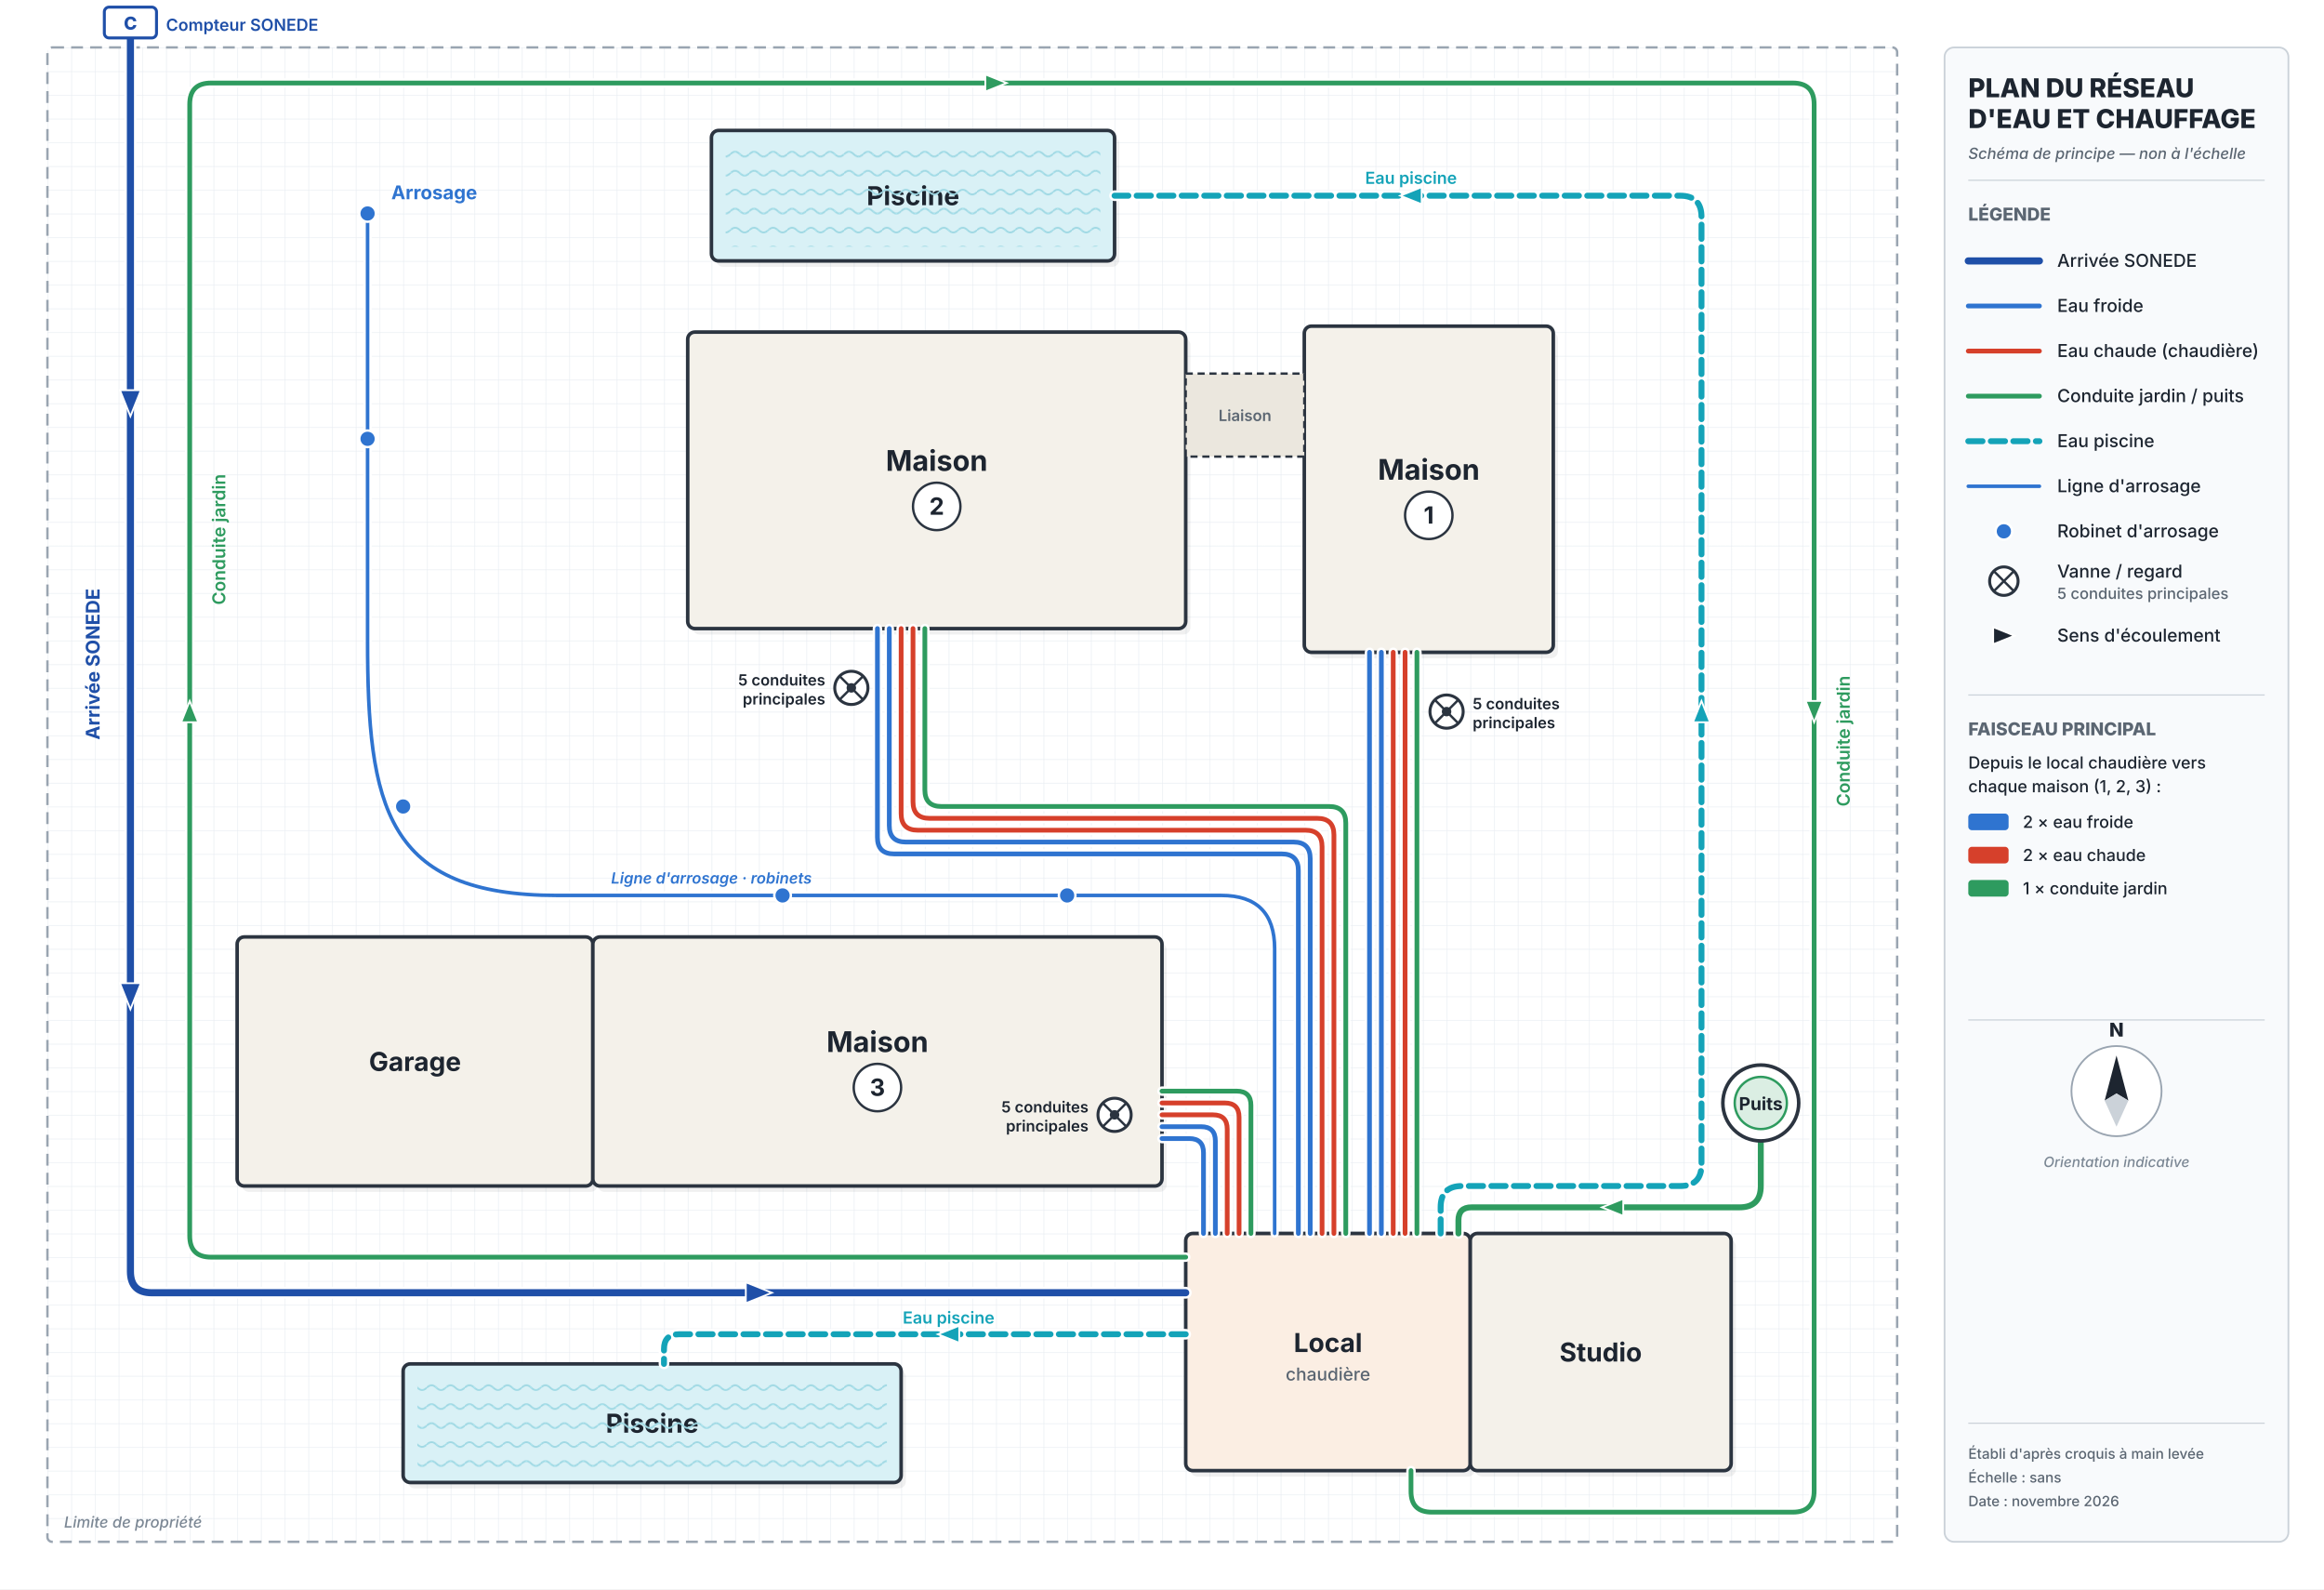
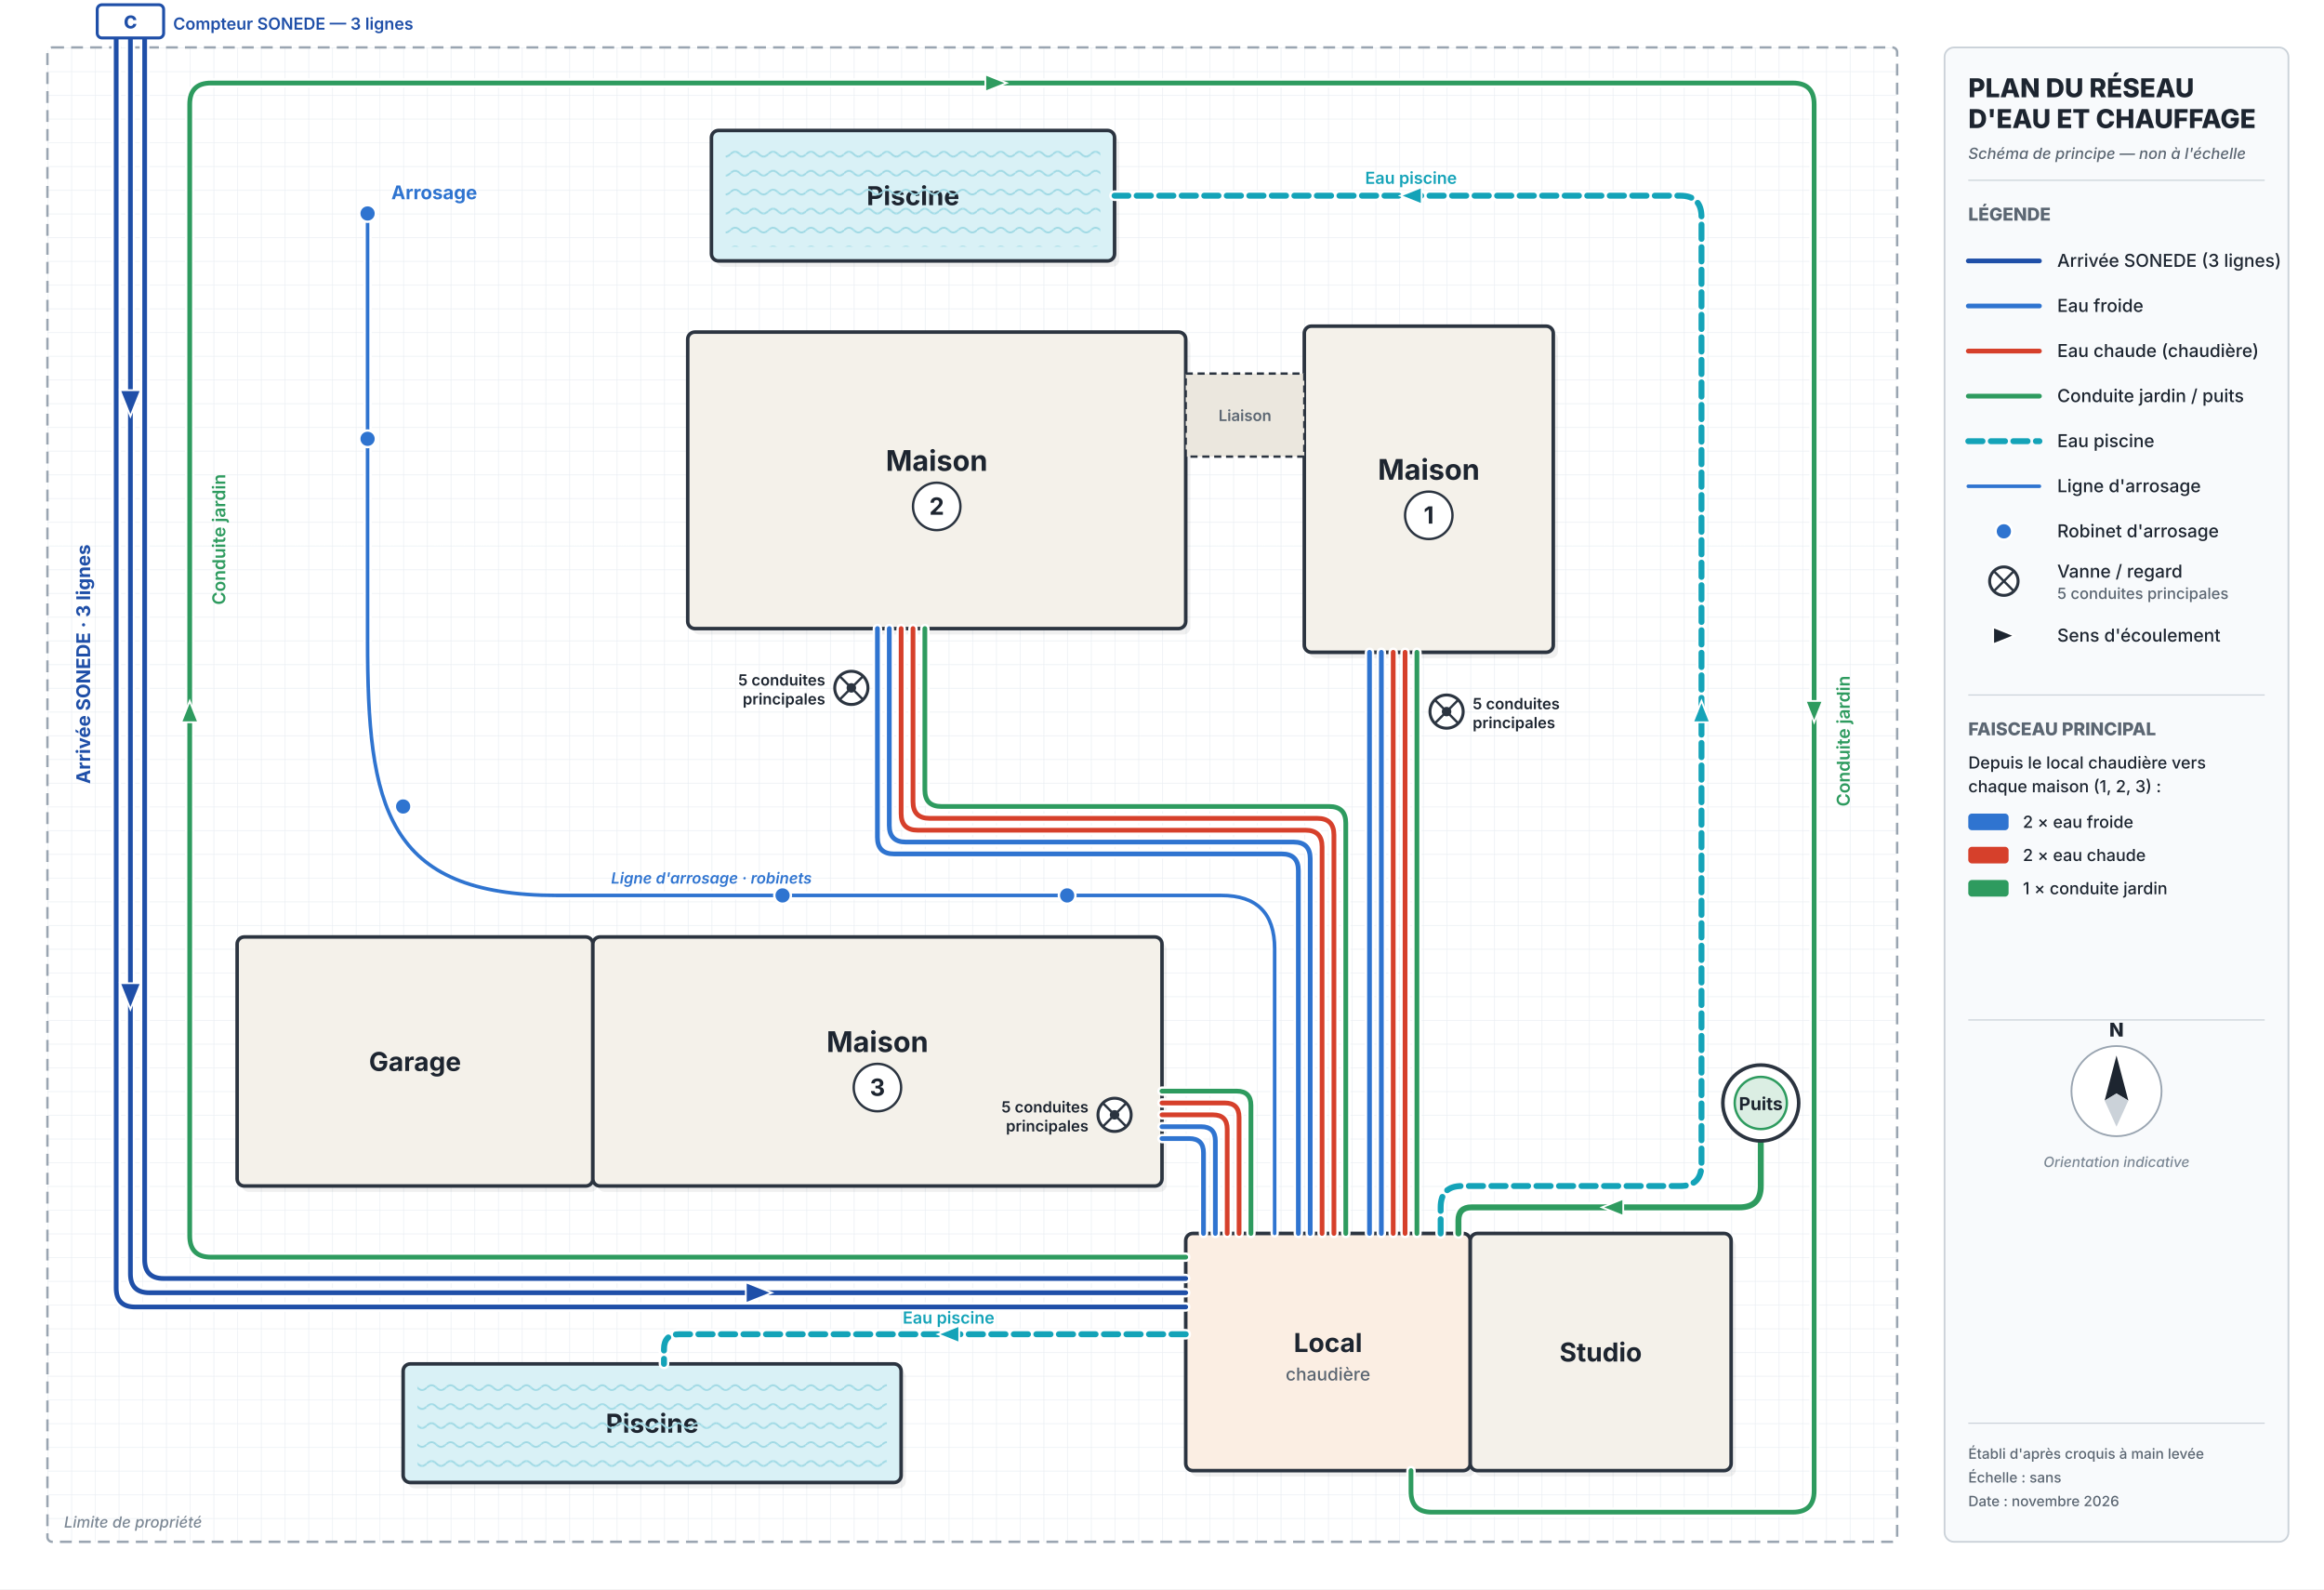
<svg xmlns="http://www.w3.org/2000/svg" viewBox="0 0 1960 1340" width="1960" height="1340" font-family="Inter, Segoe UI, Helvetica, Arial, sans-serif">
  <rect width="1960" height="1340" fill="#ffffff" />
  <defs>
    <pattern id="grid" width="20" height="20" patternUnits="userSpaceOnUse">
      <path d="M20 0H0V20" fill="none" stroke="#e9edf2" stroke-width="1" />
    </pattern>
    <pattern id="water" width="16" height="16" patternUnits="userSpaceOnUse">
      <path d="M0 10 Q4 6 8 10 T16 10" fill="none" stroke="#9fd8e3" stroke-width="1.5" />
    </pattern>
  </defs>
  <g transform="translate(40,40)">
    <rect x="0" y="0" width="1560" height="1260" fill="url(#grid)" stroke="#9aa5b1" stroke-width="2" stroke-dasharray="10 6" rx="4" />
    <text x="14" y="1248" font-size="13" font-weight="500" fill="#7b8794" text-anchor="start" font-style="italic">Limite de propriété</text>
    <rect x="564" y="75" width="340" height="110" rx="6" fill="#000" opacity=".06" />
    <rect x="560" y="70" width="340" height="110" rx="6" fill="#d9f1f6" stroke="#2b3440" stroke-width="3" />
    <text x="730.0" y="133.0" font-size="22" font-weight="700" fill="#1d2530" text-anchor="middle">Piscine</text>
    <rect x="572" y="82" width="316" height="86" rx="4" fill="url(#water)" />
    <rect x="544" y="245" width="420" height="250" rx="6" fill="#000" opacity=".06" />
    <rect x="540" y="240" width="420" height="250" rx="6" fill="#f4f1ea" stroke="#2b3440" stroke-width="3" />
    <circle cx="750.0" cy="387.0" r="20" fill="#fff" stroke="#2b3440" stroke-width="2" />
    <text x="750.0" y="394.0" font-size="20" font-weight="700" fill="#1d2530" text-anchor="middle">2</text>
    <text x="750.0" y="357.0" font-size="24" font-weight="700" fill="#1d2530" text-anchor="middle">Maison</text>
    <rect x="1064" y="240" width="210" height="275" rx="6" fill="#000" opacity=".06" />
    <rect x="1060" y="235" width="210" height="275" rx="6" fill="#f4f1ea" stroke="#2b3440" stroke-width="3" />
    <circle cx="1165.0" cy="394.5" r="20" fill="#fff" stroke="#2b3440" stroke-width="2" />
    <text x="1165.0" y="401.5" font-size="20" font-weight="700" fill="#1d2530" text-anchor="middle">1</text>
    <text x="1165.0" y="364.5" font-size="24" font-weight="700" fill="#1d2530" text-anchor="middle">Maison</text>
    <rect x="960" y="275" width="100" height="70" fill="#ebe7de" stroke="#2b3440" stroke-width="2" stroke-dasharray="6 4" />
    <text x="1010" y="315" font-size="13" font-weight="600" fill="#5b6672" text-anchor="middle">Liaison</text>
    <rect x="164" y="755" width="300" height="210" rx="6" fill="#000" opacity=".06" />
    <rect x="160" y="750" width="300" height="210" rx="6" fill="#f4f1ea" stroke="#2b3440" stroke-width="3" />
    <text x="310.0" y="863.0" font-size="22" font-weight="700" fill="#1d2530" text-anchor="middle">Garage</text>
    <rect x="464" y="755" width="480" height="210" rx="6" fill="#000" opacity=".06" />
    <rect x="460" y="750" width="480" height="210" rx="6" fill="#f4f1ea" stroke="#2b3440" stroke-width="3" />
    <circle cx="700.0" cy="877.0" r="20" fill="#fff" stroke="#2b3440" stroke-width="2" />
    <text x="700.0" y="884.0" font-size="20" font-weight="700" fill="#1d2530" text-anchor="middle">3</text>
    <text x="700.0" y="847.0" font-size="24" font-weight="700" fill="#1d2530" text-anchor="middle">Maison</text>
    <rect x="304" y="1115" width="420" height="100" rx="6" fill="#000" opacity=".06" />
    <rect x="300" y="1110" width="420" height="100" rx="6" fill="#d9f1f6" stroke="#2b3440" stroke-width="3" />
    <text x="510.0" y="1168.0" font-size="22" font-weight="700" fill="#1d2530" text-anchor="middle">Piscine</text>
    <rect x="312" y="1122" width="396" height="76" rx="4" fill="url(#water)" />
    <rect x="964" y="1005" width="240" height="200" rx="6" fill="#000" opacity=".06" />
    <rect x="960" y="1000" width="240" height="200" rx="6" fill="#fbeee3" stroke="#2b3440" stroke-width="3" />
    <text x="1080.0" y="1100.0" font-size="22" font-weight="700" fill="#1d2530" text-anchor="middle">Local</text>
    <text x="1080.0" y="1124.0" font-size="15" font-weight="500" fill="#5b6672" text-anchor="middle">chaudière</text>
    <rect x="1204" y="1005" width="220" height="200" rx="6" fill="#000" opacity=".06" />
    <rect x="1200" y="1000" width="220" height="200" rx="6" fill="#f4f1ea" stroke="#2b3440" stroke-width="3" />
    <text x="1310.0" y="1108.0" font-size="22" font-weight="700" fill="#1d2530" text-anchor="middle">Studio</text>
    <path d="M960,1020 L138.0,1020.0 Q120,1020 120.0,1002.0 L120.0,48.0 Q120,30 138.0,30.0 L1472.0,30.0 Q1490,30 1490.0,48.0 L1490.0,1217.0 Q1490,1235 1472.0,1235.0 L1167.5,1235.0 Q1150,1235 1150.0,1217.5 L1150,1200" fill="none" stroke="#fff" stroke-width="8" stroke-linejoin="round" stroke-linecap="round" />
    <path d="M960,1020 L138.0,1020.0 Q120,1020 120.0,1002.0 L120.0,48.0 Q120,30 138.0,30.0 L1472.0,30.0 Q1490,30 1490.0,48.0 L1490.0,1217.0 Q1490,1235 1472.0,1235.0 L1167.5,1235.0 Q1150,1235 1150.0,1217.5 L1150,1200" fill="none" stroke="#2e9b5f" stroke-width="4" stroke-linejoin="round" stroke-linecap="round" />
    <polygon points="120.0,551.0 112.8,569.0 127.2,569.0" fill="#2e9b5f" stroke="#fff" stroke-width="1.5" />
    <polygon points="809.0,30.0 791.0,22.8 791.0,37.2" fill="#2e9b5f" stroke="#fff" stroke-width="1.5" />
    <polygon points="1490.0,569.0 1482.8,551.0 1497.2,551.0" fill="#2e9b5f" stroke="#fff" stroke-width="1.5" />
    <text x="150" y="470" font-size="15" font-weight="600" fill="#2e9b5f" text-anchor="start" transform="rotate(-90 150 470)">Conduite jardin</text>
    <text x="1520" y="640" font-size="15" font-weight="600" fill="#2e9b5f" text-anchor="start" transform="rotate(-90 1520 640)">Conduite jardin</text>
-     <path d="M70,-30 L70.0,1032.0 Q70,1050 88.0,1050.0 L960,1050" fill="none" stroke="#fff" stroke-width="10" stroke-linejoin="round" stroke-linecap="round" />
-     <path d="M70,-30 L70.0,1032.0 Q70,1050 88.0,1050.0 L960,1050" fill="none" stroke="#1f4fa8" stroke-width="6" stroke-linejoin="round" stroke-linecap="round" />
+     <path d="M58,-8 L58.0,1046.0 Q58,1062 74.0,1062.0 L960,1062" fill="none" stroke="#fff" stroke-width="8" stroke-linejoin="round" stroke-linecap="round" />
+     <path d="M58,-8 L58.0,1046.0 Q58,1062 74.0,1062.0 L960,1062" fill="none" stroke="#1f4fa8" stroke-width="4" stroke-linejoin="round" stroke-linecap="round" />
+     <path d="M70,-8 L70.0,1034.0 Q70,1050 86.0,1050.0 L960,1050" fill="none" stroke="#fff" stroke-width="8" stroke-linejoin="round" stroke-linecap="round" />
+     <path d="M70,-8 L70.0,1034.0 Q70,1050 86.0,1050.0 L960,1050" fill="none" stroke="#1f4fa8" stroke-width="4" stroke-linejoin="round" stroke-linecap="round" />
+     <path d="M82,-8 L82.0,1022.0 Q82,1038 98.0,1038.0 L960,1038" fill="none" stroke="#fff" stroke-width="8" stroke-linejoin="round" stroke-linecap="round" />
+     <path d="M82,-8 L82.0,1022.0 Q82,1038 98.0,1038.0 L960,1038" fill="none" stroke="#1f4fa8" stroke-width="4" stroke-linejoin="round" stroke-linecap="round" />
    <polygon points="70.0,311.0 61.2,289.0 78.8,289.0" fill="#1f4fa8" stroke="#fff" stroke-width="1.5" />
    <polygon points="70.0,811.0 61.2,789.0 78.8,789.0" fill="#1f4fa8" stroke="#fff" stroke-width="1.5" />
    <polygon points="611.0,1050.0 589.0,1041.2 589.0,1058.8" fill="#1f4fa8" stroke="#fff" stroke-width="1.5" />
-     <text x="44" y="520" font-size="16" font-weight="700" fill="#1f4fa8" text-anchor="middle" transform="rotate(-90 44 520)">Arrivée SONEDE</text>
-     <rect x="48" y="-34" width="44" height="26" rx="4" fill="#fff" stroke="#1f4fa8" stroke-width="2.5" />
-     <text x="70" y="-15" font-size="15" font-weight="800" fill="#1f4fa8" text-anchor="middle">C</text>
-     <text x="100" y="-14" font-size="14" font-weight="600" fill="#1f4fa8" text-anchor="start">Compteur SONEDE</text>
+     <text x="36" y="520" font-size="16" font-weight="700" fill="#1f4fa8" text-anchor="middle" transform="rotate(-90 36 520)">Arrivée SONEDE · 3 lignes</text>
+     <rect x="42" y="-36" width="56" height="28" rx="4" fill="#fff" stroke="#1f4fa8" stroke-width="2.5" />
+     <text x="70" y="-16" font-size="15" font-weight="800" fill="#1f4fa8" text-anchor="middle">C</text>
+     <text x="106" y="-15" font-size="14" font-weight="600" fill="#1f4fa8" text-anchor="start">Compteur SONEDE — 3 lignes</text>
    <path d="M960,1085 L532.5,1085.0 Q520,1085 520.0,1097.5 L520,1110" fill="none" stroke="#fff" stroke-width="9" stroke-linejoin="round" stroke-linecap="round" />
    <path d="M960,1085 L532.5,1085.0 Q520,1085 520.0,1097.5 L520,1110" fill="none" stroke="#14a3b8" stroke-width="5" stroke-linejoin="round" stroke-linecap="round" stroke-dasharray="12 7" />
    <polygon points="751.0,1085.0 769.0,1077.8 769.0,1092.2" fill="#14a3b8" stroke="#fff" stroke-width="1.5" />
    <text x="760" y="1076" font-size="14" font-weight="600" fill="#14a3b8" text-anchor="middle">Eau piscine</text>
    <path d="M1175,1000 L1175.0,978.0 Q1175,960 1193.0,960.0 L1377.0,960.0 Q1395,960 1395.0,942.0 L1395.0,143.0 Q1395,125 1377.0,125.0 L900,125" fill="none" stroke="#fff" stroke-width="9" stroke-linejoin="round" stroke-linecap="round" />
    <path d="M1175,1000 L1175.0,978.0 Q1175,960 1193.0,960.0 L1377.0,960.0 Q1395,960 1395.0,942.0 L1395.0,143.0 Q1395,125 1377.0,125.0 L900,125" fill="none" stroke="#14a3b8" stroke-width="5" stroke-linejoin="round" stroke-linecap="round" stroke-dasharray="12 7" />
    <polygon points="1395.0,551.0 1387.8,569.0 1402.2,569.0" fill="#14a3b8" stroke="#fff" stroke-width="1.5" />
    <polygon points="1141.0,125.0 1159.0,117.8 1159.0,132.2" fill="#14a3b8" stroke="#fff" stroke-width="1.5" />
    <text x="1150" y="115" font-size="14" font-weight="600" fill="#14a3b8" text-anchor="middle">Eau piscine</text>
    <path d="M1445,922 L1445.0,960.0 Q1445,978 1427.0,978.0 L1201.0,978.0 Q1190,978 1190.0,989.0 L1190,1000" fill="none" stroke="#fff" stroke-width="9" stroke-linejoin="round" stroke-linecap="round" />
    <path d="M1445,922 L1445.0,960.0 Q1445,978 1427.0,978.0 L1201.0,978.0 Q1190,978 1190.0,989.0 L1190,1000" fill="none" stroke="#2e9b5f" stroke-width="5" stroke-linejoin="round" stroke-linecap="round" />
    <polygon points="1311.0,978.0 1329.0,970.8 1329.0,985.2" fill="#2e9b5f" stroke="#fff" stroke-width="1.5" />
    <circle cx="1445" cy="890" r="32" fill="#fff" stroke="#2b3440" stroke-width="3" />
    <circle cx="1445" cy="890" r="22" fill="#dbeee3" stroke="#2e9b5f" stroke-width="2" />
    <text x="1445" y="896" font-size="15" font-weight="700" fill="#1d2530" text-anchor="middle">Puits</text>
    <path d="M1035,1000 L1035,760 Q1035,715 990,715 L430,715 C285,715 270,640 270,500 L270,140" fill="none" stroke="#fff" stroke-width="7" stroke-linejoin="round" stroke-linecap="round" />
    <path d="M1035,1000 L1035,760 Q1035,715 990,715 L430,715 C285,715 270,640 270,500 L270,140" fill="none" stroke="#2f74d0" stroke-width="3" stroke-linejoin="round" stroke-linecap="round" />
    <circle cx="270" cy="140" r="7" fill="#2f74d0" stroke="#fff" stroke-width="2" />
    <circle cx="270" cy="330" r="7" fill="#2f74d0" stroke="#fff" stroke-width="2" />
    <circle cx="300" cy="640" r="7" fill="#2f74d0" stroke="#fff" stroke-width="2" />
    <circle cx="620" cy="715" r="7" fill="#2f74d0" stroke="#fff" stroke-width="2" />
    <circle cx="860" cy="715" r="7" fill="#2f74d0" stroke="#fff" stroke-width="2" />
    <text x="290" y="128" font-size="16" font-weight="700" fill="#2f74d0" text-anchor="start">Arrosage</text>
    <text x="560" y="705" font-size="13" font-weight="600" fill="#2f74d0" text-anchor="middle" font-style="italic">Ligne d'arrosage · robinets</text>
    <path d="M975,1000 L975.0,932.0 Q975,920 963.0,920.0 L940,920" fill="none" stroke="#fff" stroke-width="8" stroke-linejoin="round" stroke-linecap="round" />
    <path d="M975,1000 L975.0,932.0 Q975,920 963.0,920.0 L940,920" fill="none" stroke="#2f74d0" stroke-width="4" stroke-linejoin="round" stroke-linecap="round" />
    <path d="M985,1000 L985.0,922.0 Q985,910 973.0,910.0 L940,910" fill="none" stroke="#fff" stroke-width="8" stroke-linejoin="round" stroke-linecap="round" />
    <path d="M985,1000 L985.0,922.0 Q985,910 973.0,910.0 L940,910" fill="none" stroke="#2f74d0" stroke-width="4" stroke-linejoin="round" stroke-linecap="round" />
    <path d="M995,1000 L995.0,912.0 Q995,900 983.0,900.0 L940,900" fill="none" stroke="#fff" stroke-width="8" stroke-linejoin="round" stroke-linecap="round" />
    <path d="M995,1000 L995.0,912.0 Q995,900 983.0,900.0 L940,900" fill="none" stroke="#d6402b" stroke-width="4" stroke-linejoin="round" stroke-linecap="round" />
    <path d="M1005,1000 L1005.0,902.0 Q1005,890 993.0,890.0 L940,890" fill="none" stroke="#fff" stroke-width="8" stroke-linejoin="round" stroke-linecap="round" />
    <path d="M1005,1000 L1005.0,902.0 Q1005,890 993.0,890.0 L940,890" fill="none" stroke="#d6402b" stroke-width="4" stroke-linejoin="round" stroke-linecap="round" />
    <path d="M1015,1000 L1015.0,892.0 Q1015,880 1003.0,880.0 L940,880" fill="none" stroke="#fff" stroke-width="8" stroke-linejoin="round" stroke-linecap="round" />
    <path d="M1015,1000 L1015.0,892.0 Q1015,880 1003.0,880.0 L940,880" fill="none" stroke="#2e9b5f" stroke-width="4" stroke-linejoin="round" stroke-linecap="round" />
    <path d="M1055,1000 L1055.0,694.0 Q1055,680 1041.0,680.0 L714.0,680.0 Q700,680 700.0,666.0 L700,490" fill="none" stroke="#fff" stroke-width="8" stroke-linejoin="round" stroke-linecap="round" />
    <path d="M1055,1000 L1055.0,694.0 Q1055,680 1041.0,680.0 L714.0,680.0 Q700,680 700.0,666.0 L700,490" fill="none" stroke="#2f74d0" stroke-width="4" stroke-linejoin="round" stroke-linecap="round" />
    <path d="M1065,1000 L1065.0,684.0 Q1065,670 1051.0,670.0 L724.0,670.0 Q710,670 710.0,656.0 L710,490" fill="none" stroke="#fff" stroke-width="8" stroke-linejoin="round" stroke-linecap="round" />
    <path d="M1065,1000 L1065.0,684.0 Q1065,670 1051.0,670.0 L724.0,670.0 Q710,670 710.0,656.0 L710,490" fill="none" stroke="#2f74d0" stroke-width="4" stroke-linejoin="round" stroke-linecap="round" />
    <path d="M1075,1000 L1075.0,674.0 Q1075,660 1061.0,660.0 L734.0,660.0 Q720,660 720.0,646.0 L720,490" fill="none" stroke="#fff" stroke-width="8" stroke-linejoin="round" stroke-linecap="round" />
    <path d="M1075,1000 L1075.0,674.0 Q1075,660 1061.0,660.0 L734.0,660.0 Q720,660 720.0,646.0 L720,490" fill="none" stroke="#d6402b" stroke-width="4" stroke-linejoin="round" stroke-linecap="round" />
    <path d="M1085,1000 L1085.0,664.0 Q1085,650 1071.0,650.0 L744.0,650.0 Q730,650 730.0,636.0 L730,490" fill="none" stroke="#fff" stroke-width="8" stroke-linejoin="round" stroke-linecap="round" />
    <path d="M1085,1000 L1085.0,664.0 Q1085,650 1071.0,650.0 L744.0,650.0 Q730,650 730.0,636.0 L730,490" fill="none" stroke="#d6402b" stroke-width="4" stroke-linejoin="round" stroke-linecap="round" />
    <path d="M1095,1000 L1095.0,654.0 Q1095,640 1081.0,640.0 L754.0,640.0 Q740,640 740.0,626.0 L740,490" fill="none" stroke="#fff" stroke-width="8" stroke-linejoin="round" stroke-linecap="round" />
    <path d="M1095,1000 L1095.0,654.0 Q1095,640 1081.0,640.0 L754.0,640.0 Q740,640 740.0,626.0 L740,490" fill="none" stroke="#2e9b5f" stroke-width="4" stroke-linejoin="round" stroke-linecap="round" />
    <path d="M1115,1000 L1115,510" fill="none" stroke="#fff" stroke-width="8" stroke-linejoin="round" stroke-linecap="round" />
    <path d="M1115,1000 L1115,510" fill="none" stroke="#2f74d0" stroke-width="4" stroke-linejoin="round" stroke-linecap="round" />
    <path d="M1125,1000 L1125,510" fill="none" stroke="#fff" stroke-width="8" stroke-linejoin="round" stroke-linecap="round" />
    <path d="M1125,1000 L1125,510" fill="none" stroke="#2f74d0" stroke-width="4" stroke-linejoin="round" stroke-linecap="round" />
    <path d="M1135,1000 L1135,510" fill="none" stroke="#fff" stroke-width="8" stroke-linejoin="round" stroke-linecap="round" />
    <path d="M1135,1000 L1135,510" fill="none" stroke="#d6402b" stroke-width="4" stroke-linejoin="round" stroke-linecap="round" />
    <path d="M1145,1000 L1145,510" fill="none" stroke="#fff" stroke-width="8" stroke-linejoin="round" stroke-linecap="round" />
    <path d="M1145,1000 L1145,510" fill="none" stroke="#d6402b" stroke-width="4" stroke-linejoin="round" stroke-linecap="round" />
    <path d="M1155,1000 L1155,510" fill="none" stroke="#fff" stroke-width="8" stroke-linejoin="round" stroke-linecap="round" />
    <path d="M1155,1000 L1155,510" fill="none" stroke="#2e9b5f" stroke-width="4" stroke-linejoin="round" stroke-linecap="round" />
    <g>
      <circle cx="900" cy="900" r="14" fill="#fff" stroke="#2b3440" stroke-width="2.5" />
      <path d="M890,890 L910,910 M910,890 L890,910" stroke="#2b3440" stroke-width="2" />
      <circle cx="900" cy="900" r="4" fill="#2b3440" />
    </g>
    <text x="878" y="898" font-size="13" font-weight="600" fill="#1d2530" text-anchor="end">5 conduites</text>
    <text x="878" y="914" font-size="13" font-weight="600" fill="#1d2530" text-anchor="end">principales</text>
    <g>
      <circle cx="678" cy="540" r="14" fill="#fff" stroke="#2b3440" stroke-width="2.5" />
      <path d="M668,530 L688,550 M688,530 L668,550" stroke="#2b3440" stroke-width="2" />
      <circle cx="678" cy="540" r="4" fill="#2b3440" />
    </g>
    <text x="656" y="538" font-size="13" font-weight="600" fill="#1d2530" text-anchor="end">5 conduites</text>
    <text x="656" y="554" font-size="13" font-weight="600" fill="#1d2530" text-anchor="end">principales</text>
    <g>
      <circle cx="1180" cy="560" r="14" fill="#fff" stroke="#2b3440" stroke-width="2.5" />
      <path d="M1170,550 L1190,570 M1190,550 L1170,570" stroke="#2b3440" stroke-width="2" />
      <circle cx="1180" cy="560" r="4" fill="#2b3440" />
    </g>
    <text x="1202" y="558" font-size="13" font-weight="600" fill="#1d2530" text-anchor="start">5 conduites</text>
    <text x="1202" y="574" font-size="13" font-weight="600" fill="#1d2530" text-anchor="start">principales</text>
  </g>
  <rect x="1640" y="40" width="290" height="1260" rx="8" fill="#f8fafc" stroke="#cbd2d9" stroke-width="1.5" />
  <text x="1660" y="82" font-size="22" font-weight="800" fill="#1d2530" text-anchor="start">PLAN DU RÉSEAU</text>
  <text x="1660" y="108" font-size="22" font-weight="800" fill="#1d2530" text-anchor="start">D'EAU ET CHAUFFAGE</text>
  <text x="1660" y="134" font-size="13" font-weight="500" fill="#5b6672" text-anchor="start" font-style="italic">Schéma de principe — non à l'échelle</text>
  <line x1="1660" y1="152" x2="1910" y2="152" stroke="#cbd2d9" />
  <text x="1660" y="186" font-size="15" font-weight="800" fill="#5b6672" text-anchor="start">LÉGENDE</text>
-   <line x1="1660" y1="220" x2="1720" y2="220" stroke="#1f4fa8" stroke-width="6" stroke-linecap="round" />
-   <text x="1735" y="225" font-size="15" font-weight="500" fill="#1d2530" text-anchor="start">Arrivée SONEDE</text>
+   <line x1="1660" y1="220" x2="1720" y2="220" stroke="#1f4fa8" stroke-width="4" stroke-linecap="round" />
+   <text x="1735" y="225" font-size="15" font-weight="500" fill="#1d2530" text-anchor="start">Arrivée SONEDE (3 lignes)</text>
  <line x1="1660" y1="258" x2="1720" y2="258" stroke="#2f74d0" stroke-width="4" stroke-linecap="round" />
  <text x="1735" y="263" font-size="15" font-weight="500" fill="#1d2530" text-anchor="start">Eau froide</text>
  <line x1="1660" y1="296" x2="1720" y2="296" stroke="#d6402b" stroke-width="4" stroke-linecap="round" />
  <text x="1735" y="301" font-size="15" font-weight="500" fill="#1d2530" text-anchor="start">Eau chaude (chaudière)</text>
  <line x1="1660" y1="334" x2="1720" y2="334" stroke="#2e9b5f" stroke-width="4" stroke-linecap="round" />
  <text x="1735" y="339" font-size="15" font-weight="500" fill="#1d2530" text-anchor="start">Conduite jardin / puits</text>
  <line x1="1660" y1="372" x2="1720" y2="372" stroke="#14a3b8" stroke-width="5" stroke-linecap="round" stroke-dasharray="12 7" />
  <text x="1735" y="377" font-size="15" font-weight="500" fill="#1d2530" text-anchor="start">Eau piscine</text>
  <line x1="1660" y1="410" x2="1720" y2="410" stroke="#2f74d0" stroke-width="3" stroke-linecap="round" />
  <text x="1735" y="415" font-size="15" font-weight="500" fill="#1d2530" text-anchor="start">Ligne d'arrosage</text>
  <circle cx="1690" cy="448" r="7" fill="#2f74d0" stroke="#fff" stroke-width="2" />
  <text x="1735" y="453" font-size="15" font-weight="500" fill="#1d2530" text-anchor="start">Robinet d'arrosage</text>
  <circle cx="1690" cy="490" r="12" fill="#fff" stroke="#2b3440" stroke-width="2.5" />
  <path d="M1682,482 L1698,498 M1698,482 L1682,498" stroke="#2b3440" stroke-width="2" />
  <text x="1735" y="487" font-size="15" font-weight="500" fill="#1d2530" text-anchor="start">Vanne / regard</text>
  <text x="1735" y="505" font-size="13" font-weight="500" fill="#5b6672" text-anchor="start">5 conduites principales</text>
  <polygon points="1699.0,536.0 1681.0,528.8 1681.0,543.2" fill="#1d2530" stroke="#fff" stroke-width="1.5" />
  <text x="1735" y="541" font-size="15" font-weight="500" fill="#1d2530" text-anchor="start">Sens d'écoulement</text>
  <line x1="1660" y1="586" x2="1910" y2="586" stroke="#cbd2d9" />
  <text x="1660" y="620" font-size="15" font-weight="800" fill="#5b6672" text-anchor="start">FAISCEAU PRINCIPAL</text>
  <text x="1660" y="648" font-size="14" font-weight="500" fill="#1d2530" text-anchor="start">Depuis le local chaudière vers</text>
  <text x="1660" y="668" font-size="14" font-weight="500" fill="#1d2530" text-anchor="start">chaque maison (1, 2, 3) :</text>
  <rect x="1660" y="686" width="34" height="14" rx="3" fill="#2f74d0" />
  <text x="1706" y="698" font-size="14" font-weight="500" fill="#1d2530" text-anchor="start">2 × eau froide</text>
  <rect x="1660" y="714" width="34" height="14" rx="3" fill="#d6402b" />
  <text x="1706" y="726" font-size="14" font-weight="500" fill="#1d2530" text-anchor="start">2 × eau chaude</text>
  <rect x="1660" y="742" width="34" height="14" rx="3" fill="#2e9b5f" />
  <text x="1706" y="754" font-size="14" font-weight="500" fill="#1d2530" text-anchor="start">1 × conduite jardin</text>
  <line x1="1660" y1="860" x2="1910" y2="860" stroke="#cbd2d9" />
  <g transform="translate(1785,920)">
    <circle r="38" fill="#fff" stroke="#9aa5b1" stroke-width="1.5" />
    <polygon points="0,-30 10,8 0,2 -10,8" fill="#1d2530" />
    <polygon points="0,30 10,8 0,2 -10,8" fill="#cbd2d9" />
  </g>
  <text x="1785" y="874" font-size="16" font-weight="800" fill="#1d2530" text-anchor="middle">N</text>
  <text x="1785" y="984" font-size="12" font-weight="500" fill="#7b8794" text-anchor="middle" font-style="italic">Orientation indicative</text>
  <line x1="1660" y1="1200" x2="1910" y2="1200" stroke="#cbd2d9" />
  <text x="1660" y="1230" font-size="12" font-weight="500" fill="#5b6672" text-anchor="start">Établi d'après croquis à main levée</text>
  <text x="1660" y="1250" font-size="12" font-weight="500" fill="#5b6672" text-anchor="start">Échelle : sans</text>
  <text x="1660" y="1270" font-size="12" font-weight="500" fill="#5b6672" text-anchor="start">Date : novembre 2026</text>
</svg>
